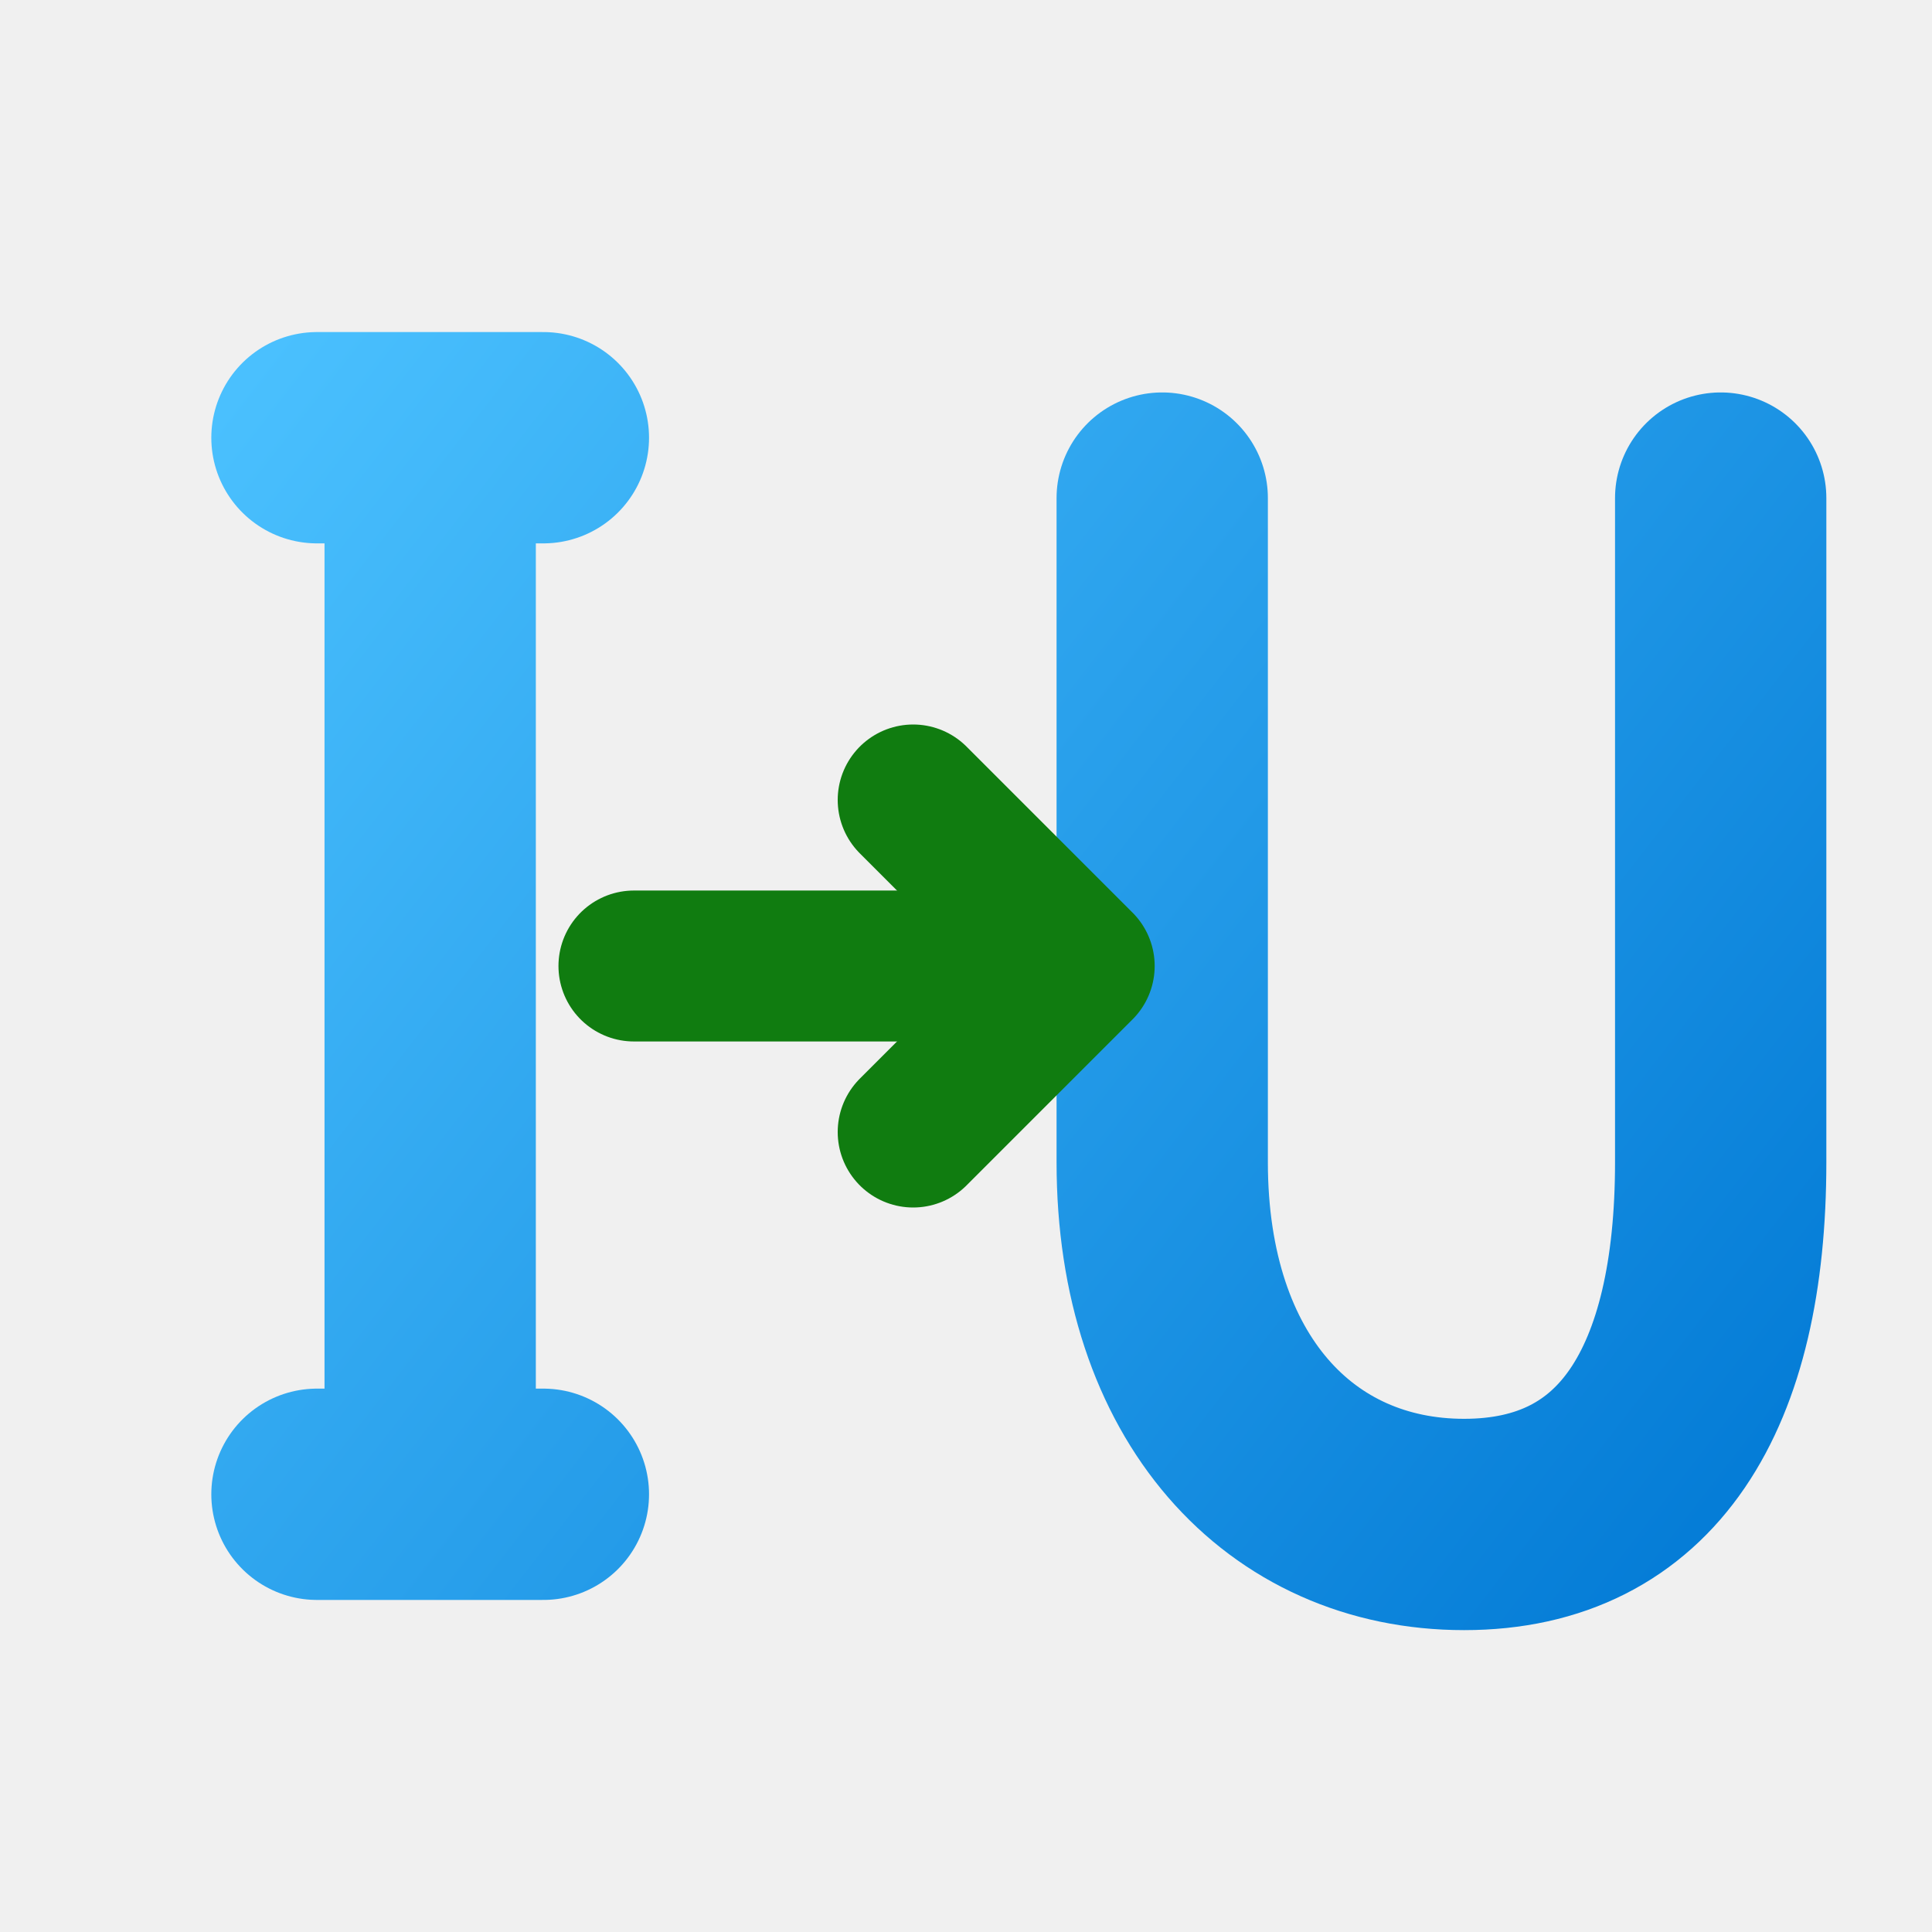
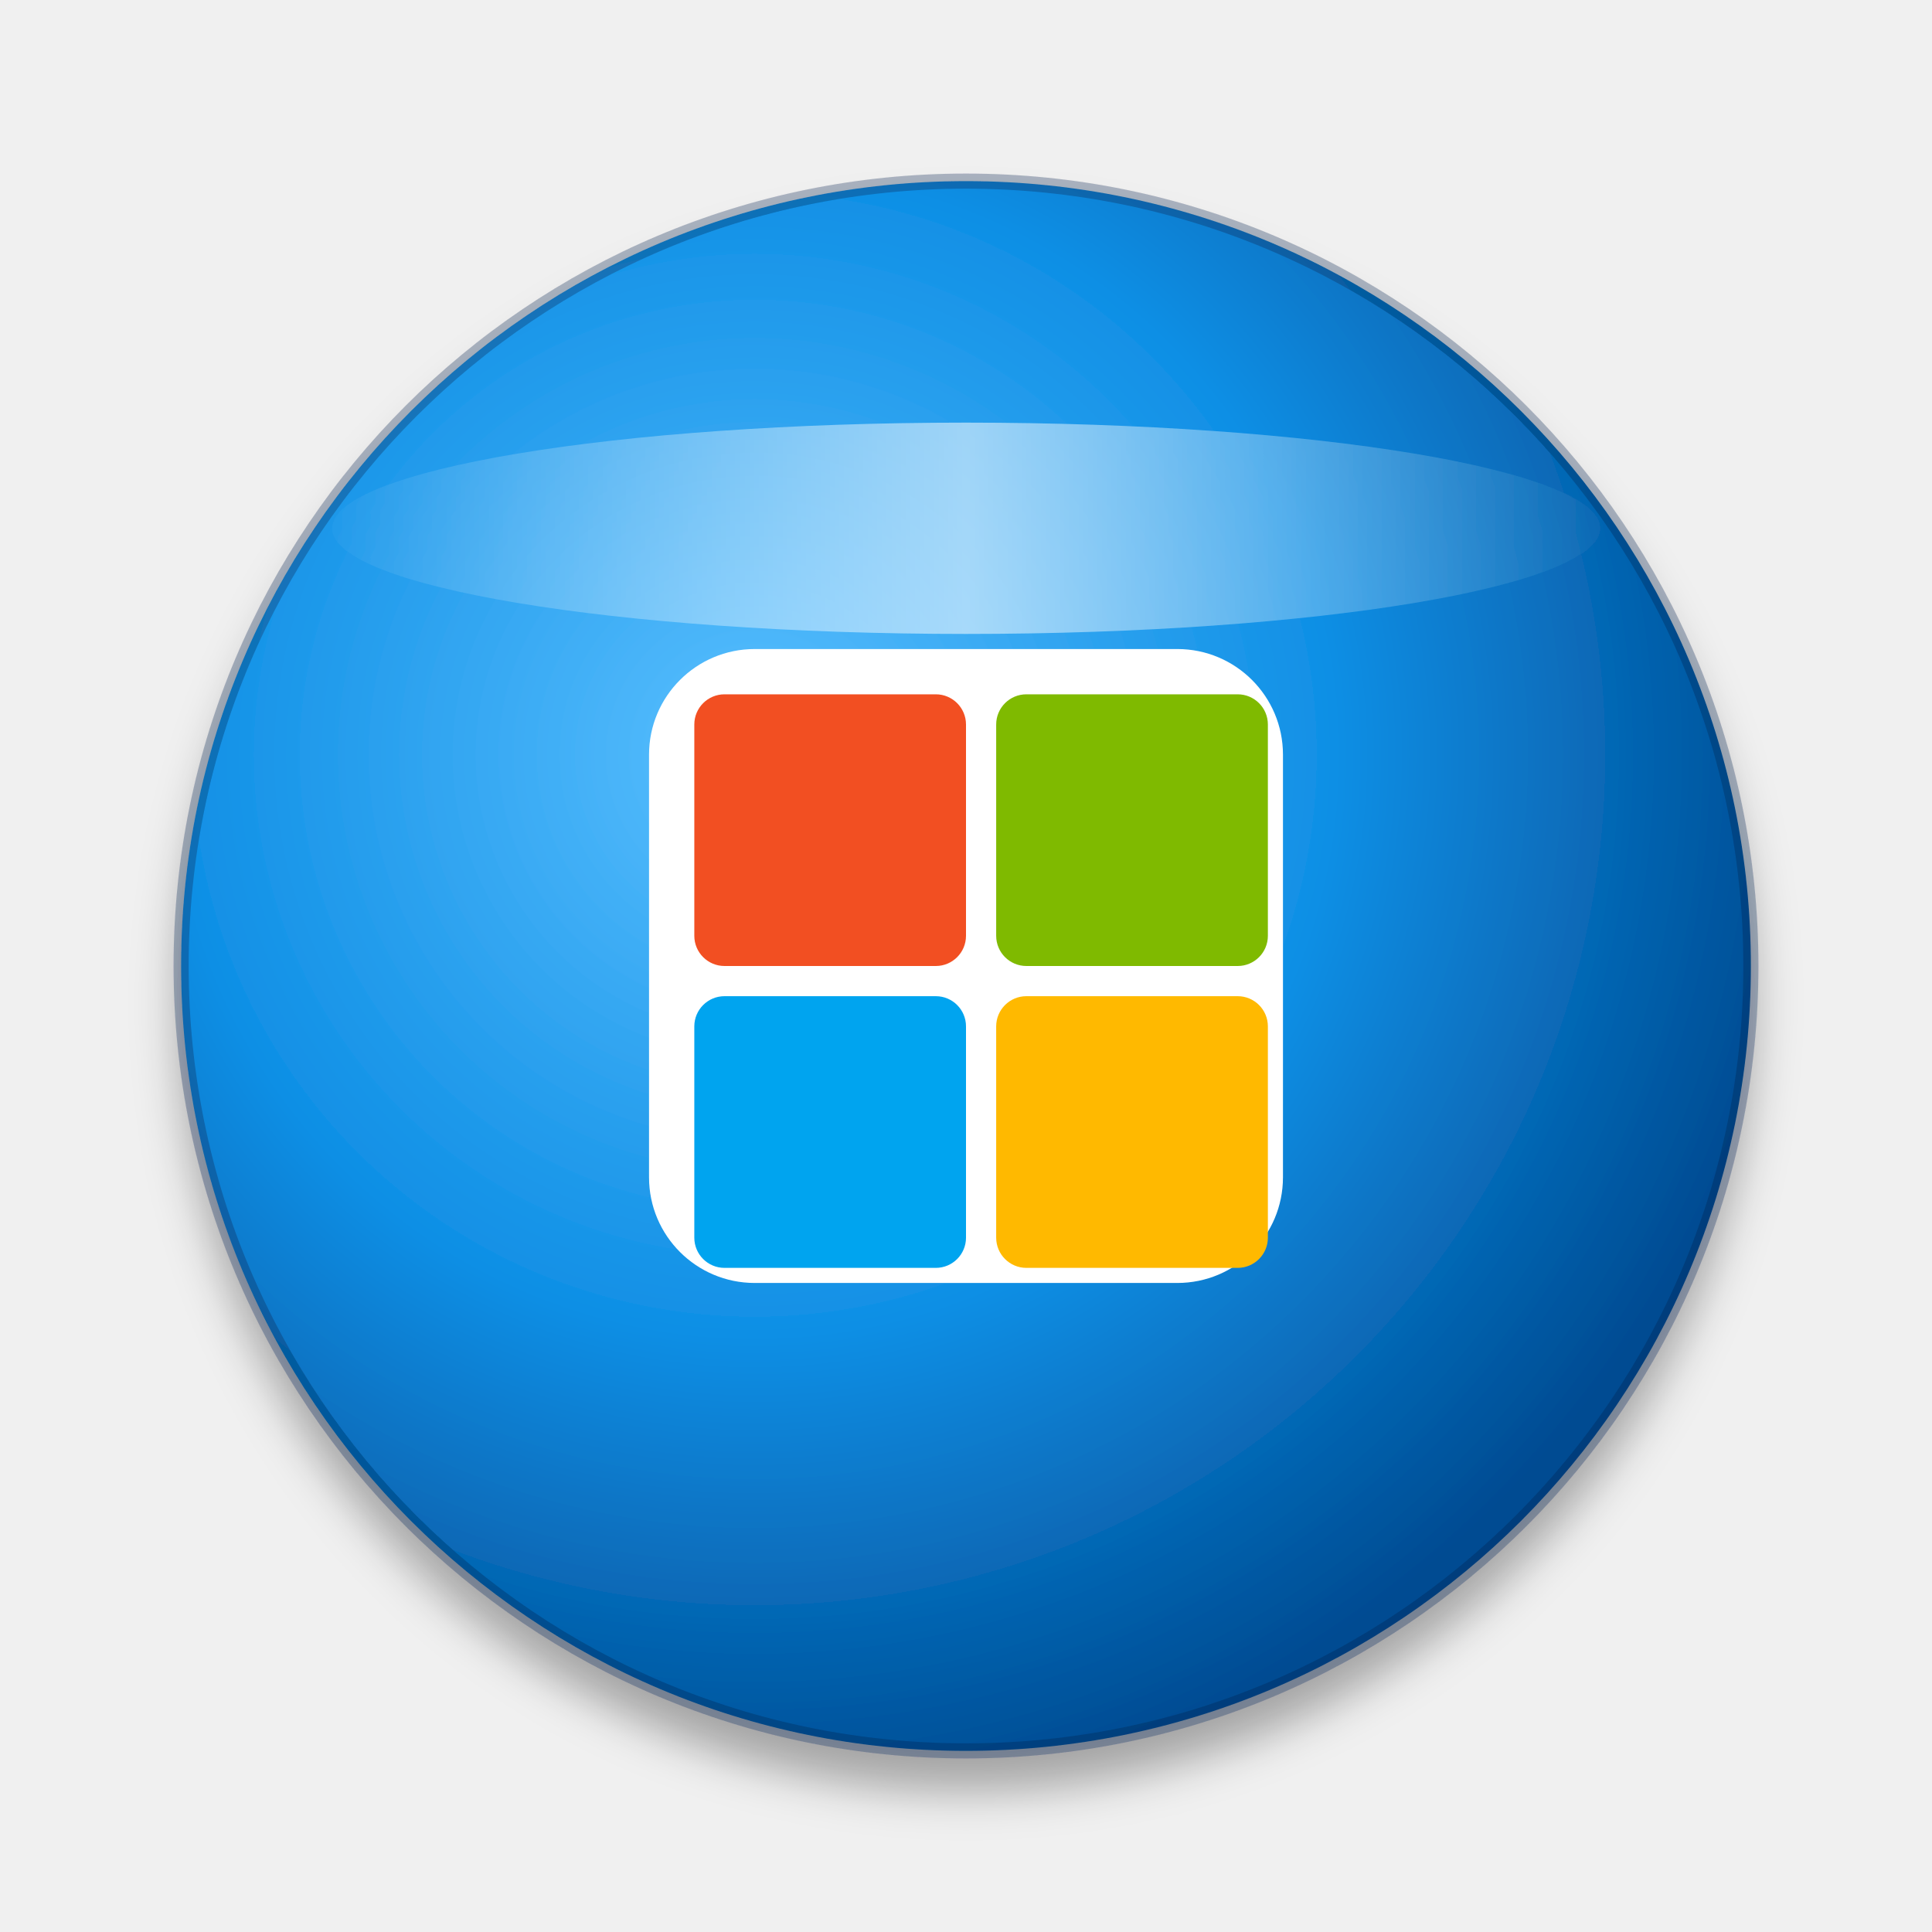
- <svg xmlns="http://www.w3.org/2000/svg" viewBox="0 0 256 256" role="img" aria-labelledby="icon07-title icon07-desc">
+ <svg xmlns="http://www.w3.org/2000/svg" viewBox="0 0 256 256" role="img" aria-labelledby="t7 d7">
  <defs>
-     <linearGradient id="icon07-blue" x1="28" y1="44" x2="242" y2="210" gradientUnits="userSpaceOnUse">
-       <stop offset="0" stop-color="#4CC2FF" />
-       <stop offset="1" stop-color="#0078D4" />
+     <radialGradient id="b7" cx="100" cy="100" r="140" gradientUnits="userSpaceOnUse">
+       <stop offset="0" stop-color="#5BC0FF" />
+       <stop offset=".55" stop-color="#0F8FE5" />
+       <stop offset="1" stop-color="#004B92" />
+     </radialGradient>
+     <linearGradient id="r7" x1="40" y1="60" x2="216" y2="60" gradientUnits="userSpaceOnUse">
+       <stop offset="0" stop-color="#FFFFFF" stop-opacity="0" />
+       <stop offset=".5" stop-color="#FFFFFF" stop-opacity=".55" />
+       <stop offset="1" stop-color="#FFFFFF" stop-opacity="0" />
    </linearGradient>
+     <filter id="s7" x="-25%" y="-25%" width="150%" height="150%">
+       <feGaussianBlur in="SourceAlpha" stdDeviation="3" />
+       <feOffset dy="5" />
+       <feComponentTransfer>
+         <feFuncA type="linear" slope=".32" />
+       </feComponentTransfer>
+       <feMerge>
+         <feMergeNode />
+         <feMergeNode in="SourceGraphic" />
+       </feMerge>
+     </filter>
  </defs>
-   <g fill="none" stroke-linecap="round" stroke-linejoin="round">
-     <path d="M42 58H72M57 58V198M42 198H72" stroke="url(#icon07-blue)" stroke-width="28" />
-     <path d="M154 66V154C154 184 171 202 194 202C217 202 228 184 228 154V66" stroke="url(#icon07-blue)" stroke-width="28" />
-     <path d="M84 128H132" stroke="#107C10" stroke-width="20" />
-     <path d="M121 106L143 128L121 150" stroke="#107C10" stroke-width="20" />
+   <g filter="url(#s7)">
+     <circle cx="128" cy="128" r="104" fill="url(#b7)" />
+     <ellipse cx="128" cy="70" rx="84" ry="14" fill="url(#r7)" />
+     <rect x="86" y="86" width="84" height="84" rx="14" fill="#FFFFFF" />
+     <rect x="92" y="92" width="36" height="36" rx="4" fill="#F25022" />
+     <rect x="132" y="92" width="36" height="36" rx="4" fill="#7FBA00" />
+     <rect x="92" y="132" width="36" height="36" rx="4" fill="#00A4EF" />
+     <rect x="132" y="132" width="36" height="36" rx="4" fill="#FFB900" />
+     <circle cx="128" cy="128" r="104" fill="none" stroke="#001E48" stroke-opacity=".30" stroke-width="2" />
  </g>
</svg>
